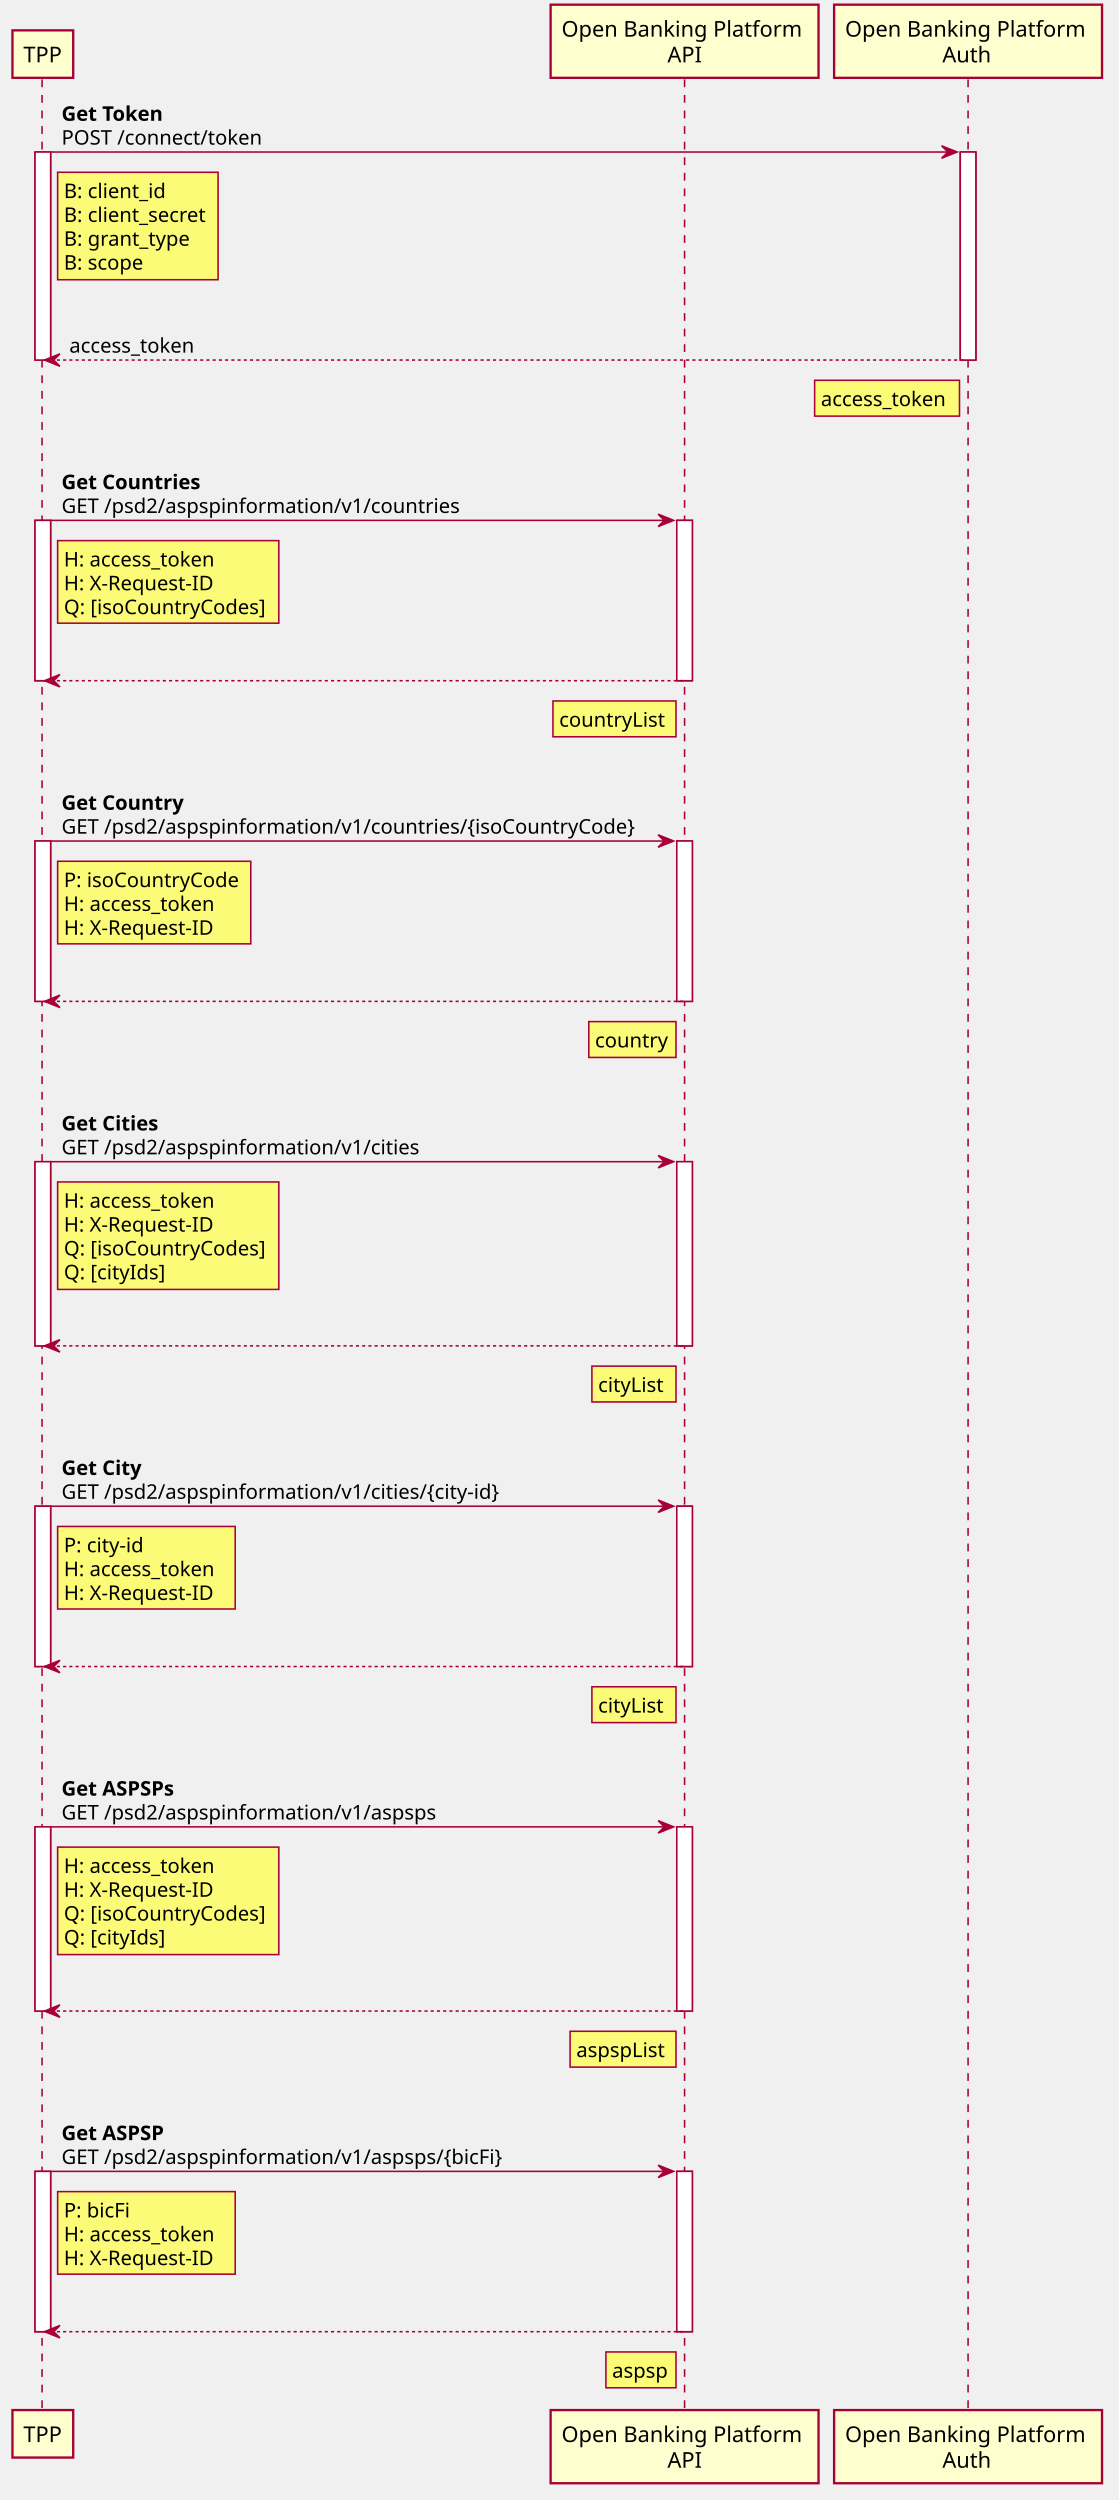
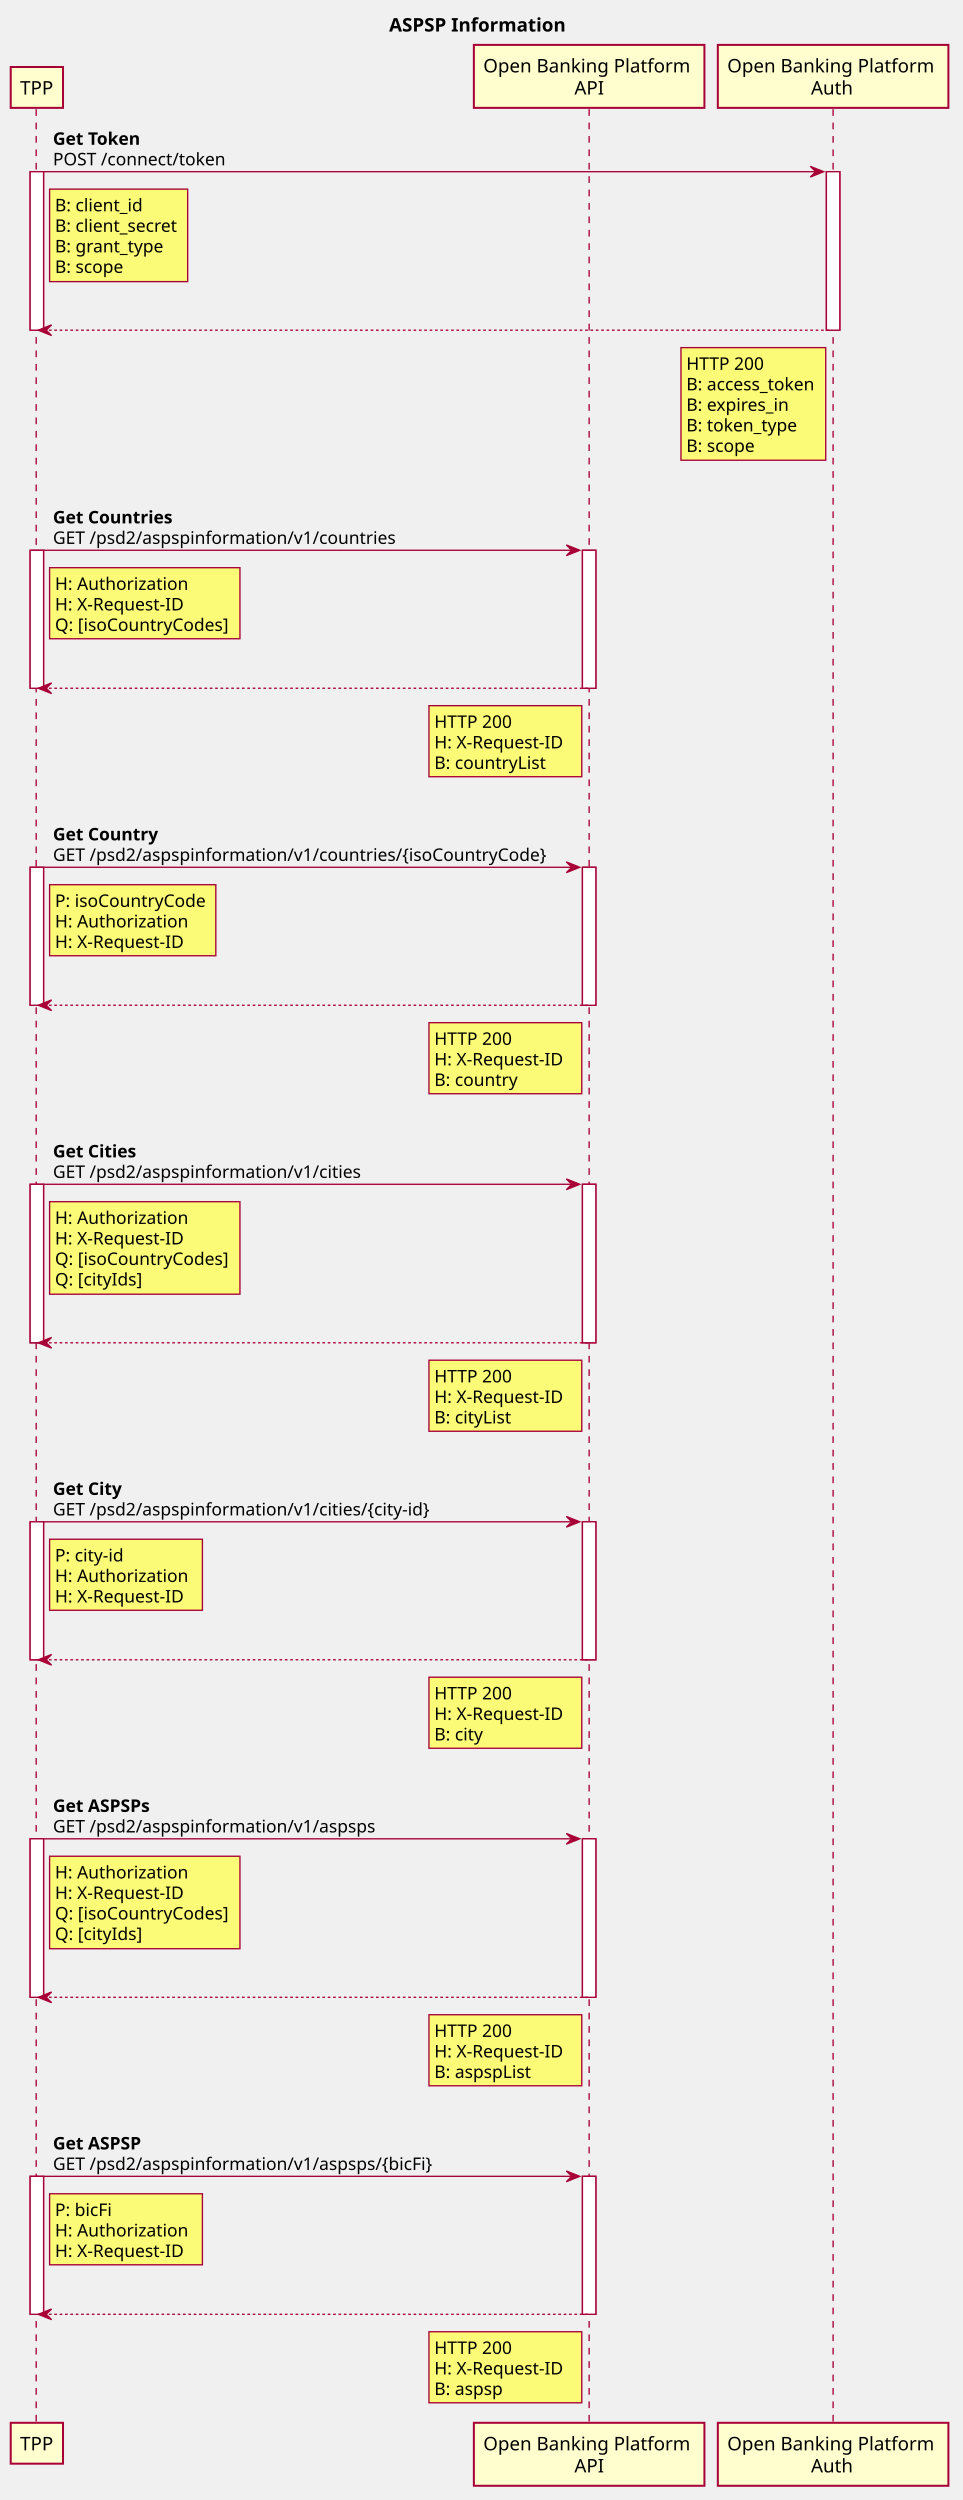
- <svg xmlns="http://www.w3.org/2000/svg" contentScriptType="application/ecmascript" contentStyleType="text/css" height="1605px" preserveAspectRatio="none" style="width:718px;height:1605px;" version="1.1" viewBox="0 0 718 1605" width="718px" zoomAndPan="magnify">
+ <svg xmlns="http://www.w3.org/2000/svg" contentScriptType="application/ecmascript" contentStyleType="text/css" height="1865px" preserveAspectRatio="none" style="width:718px;height:1865px;" version="1.1" viewBox="0 0 718 1865" width="718px" zoomAndPan="magnify">
  <defs />
  <g>
-     <rect fill="#FFFFFF" height="133.553" style="stroke: #A80036; stroke-width: 1.0;" width="10" x="22.5" y="97.598" />
-     <rect fill="#FFFFFF" height="102.932" style="stroke: #A80036; stroke-width: 1.0;" width="10" x="22.5" y="334.082" />
-     <rect fill="#FFFFFF" height="102.932" style="stroke: #A80036; stroke-width: 1.0;" width="10" x="22.5" y="539.945" />
-     <rect fill="#FFFFFF" height="118.242" style="stroke: #A80036; stroke-width: 1.0;" width="10" x="22.5" y="745.809" />
-     <rect fill="#FFFFFF" height="102.932" style="stroke: #A80036; stroke-width: 1.0;" width="10" x="22.5" y="966.982" />
-     <rect fill="#FFFFFF" height="118.242" style="stroke: #A80036; stroke-width: 1.0;" width="10" x="22.5" y="1172.846" />
-     <rect fill="#FFFFFF" height="102.932" style="stroke: #A80036; stroke-width: 1.0;" width="10" x="22.5" y="1394.02" />
-     <rect fill="#FFFFFF" height="102.932" style="stroke: #A80036; stroke-width: 1.0;" width="10" x="434.5" y="334.082" />
-     <rect fill="#FFFFFF" height="102.932" style="stroke: #A80036; stroke-width: 1.0;" width="10" x="434.5" y="539.945" />
-     <rect fill="#FFFFFF" height="118.242" style="stroke: #A80036; stroke-width: 1.0;" width="10" x="434.5" y="745.809" />
-     <rect fill="#FFFFFF" height="102.932" style="stroke: #A80036; stroke-width: 1.0;" width="10" x="434.5" y="966.982" />
-     <rect fill="#FFFFFF" height="118.242" style="stroke: #A80036; stroke-width: 1.0;" width="10" x="434.5" y="1172.846" />
-     <rect fill="#FFFFFF" height="102.932" style="stroke: #A80036; stroke-width: 1.0;" width="10" x="434.5" y="1394.02" />
-     <rect fill="#FFFFFF" height="133.553" style="stroke: #A80036; stroke-width: 1.0;" width="10" x="616.5" y="97.598" />
-     <line style="stroke: #A80036; stroke-width: 1.0; stroke-dasharray: 5.0,5.0;" x1="27" x2="27" y1="50.977" y2="1548.262" />
-     <line style="stroke: #A80036; stroke-width: 1.0; stroke-dasharray: 5.0,5.0;" x1="439.5" x2="439.5" y1="50.977" y2="1548.262" />
-     <line style="stroke: #A80036; stroke-width: 1.0; stroke-dasharray: 5.0,5.0;" x1="621.5" x2="621.5" y1="50.977" y2="1548.262" />
-     <rect fill="#FEFECE" height="30.488" style="stroke: #A80036; stroke-width: 1.5;" width="39" x="8" y="19.488" />
-     <text fill="#000000" font-family="sans-serif" font-size="14" lengthAdjust="spacingAndGlyphs" textLength="25" x="15" y="40.023">TPP</text>
-     <rect fill="#FEFECE" height="30.488" style="stroke: #A80036; stroke-width: 1.5;" width="39" x="8" y="1547.262" />
-     <text fill="#000000" font-family="sans-serif" font-size="14" lengthAdjust="spacingAndGlyphs" textLength="25" x="15" y="1567.797">TPP</text>
-     <rect fill="#FEFECE" height="46.977" style="stroke: #A80036; stroke-width: 1.5;" width="172" x="353.5" y="3" />
-     <text fill="#000000" font-family="sans-serif" font-size="14" lengthAdjust="spacingAndGlyphs" textLength="158" x="360.5" y="23.535">Open Banking Platform</text>
-     <text fill="#000000" font-family="sans-serif" font-size="14" lengthAdjust="spacingAndGlyphs" textLength="22" x="428.5" y="40.023">API</text>
-     <rect fill="#FEFECE" height="46.977" style="stroke: #A80036; stroke-width: 1.5;" width="172" x="353.5" y="1547.262" />
-     <text fill="#000000" font-family="sans-serif" font-size="14" lengthAdjust="spacingAndGlyphs" textLength="158" x="360.5" y="1567.797">Open Banking Platform</text>
-     <text fill="#000000" font-family="sans-serif" font-size="14" lengthAdjust="spacingAndGlyphs" textLength="22" x="428.5" y="1584.285">API</text>
-     <rect fill="#FEFECE" height="46.977" style="stroke: #A80036; stroke-width: 1.5;" width="172" x="535.5" y="3" />
-     <text fill="#000000" font-family="sans-serif" font-size="14" lengthAdjust="spacingAndGlyphs" textLength="158" x="542.5" y="23.535">Open Banking Platform</text>
-     <text fill="#000000" font-family="sans-serif" font-size="14" lengthAdjust="spacingAndGlyphs" textLength="33" x="605" y="40.023">Auth</text>
-     <rect fill="#FEFECE" height="46.977" style="stroke: #A80036; stroke-width: 1.5;" width="172" x="535.5" y="1547.262" />
-     <text fill="#000000" font-family="sans-serif" font-size="14" lengthAdjust="spacingAndGlyphs" textLength="158" x="542.5" y="1567.797">Open Banking Platform</text>
-     <text fill="#000000" font-family="sans-serif" font-size="14" lengthAdjust="spacingAndGlyphs" textLength="33" x="605" y="1584.285">Auth</text>
-     <rect fill="#FFFFFF" height="133.553" style="stroke: #A80036; stroke-width: 1.0;" width="10" x="22.5" y="97.598" />
-     <rect fill="#FFFFFF" height="102.932" style="stroke: #A80036; stroke-width: 1.0;" width="10" x="22.5" y="334.082" />
-     <rect fill="#FFFFFF" height="102.932" style="stroke: #A80036; stroke-width: 1.0;" width="10" x="22.5" y="539.945" />
-     <rect fill="#FFFFFF" height="118.242" style="stroke: #A80036; stroke-width: 1.0;" width="10" x="22.5" y="745.809" />
-     <rect fill="#FFFFFF" height="102.932" style="stroke: #A80036; stroke-width: 1.0;" width="10" x="22.5" y="966.982" />
-     <rect fill="#FFFFFF" height="118.242" style="stroke: #A80036; stroke-width: 1.0;" width="10" x="22.5" y="1172.846" />
-     <rect fill="#FFFFFF" height="102.932" style="stroke: #A80036; stroke-width: 1.0;" width="10" x="22.5" y="1394.02" />
-     <rect fill="#FFFFFF" height="102.932" style="stroke: #A80036; stroke-width: 1.0;" width="10" x="434.5" y="334.082" />
-     <rect fill="#FFFFFF" height="102.932" style="stroke: #A80036; stroke-width: 1.0;" width="10" x="434.5" y="539.945" />
-     <rect fill="#FFFFFF" height="118.242" style="stroke: #A80036; stroke-width: 1.0;" width="10" x="434.5" y="745.809" />
-     <rect fill="#FFFFFF" height="102.932" style="stroke: #A80036; stroke-width: 1.0;" width="10" x="434.5" y="966.982" />
-     <rect fill="#FFFFFF" height="118.242" style="stroke: #A80036; stroke-width: 1.0;" width="10" x="434.5" y="1172.846" />
-     <rect fill="#FFFFFF" height="102.932" style="stroke: #A80036; stroke-width: 1.0;" width="10" x="434.5" y="1394.02" />
-     <rect fill="#FFFFFF" height="133.553" style="stroke: #A80036; stroke-width: 1.0;" width="10" x="616.5" y="97.598" />
-     <polygon fill="#A80036" points="604.5,93.598,614.5,97.598,604.5,101.598,608.5,97.598" style="stroke: #A80036; stroke-width: 1.0;" />
-     <line style="stroke: #A80036; stroke-width: 1.0;" x1="32.5" x2="610.5" y1="97.598" y2="97.598" />
-     <text fill="#000000" font-family="sans-serif" font-size="13" font-weight="bold" lengthAdjust="spacingAndGlyphs" textLength="69" x="39.5" y="77.545">Get Token</text>
-     <text fill="#000000" font-family="sans-serif" font-size="13" lengthAdjust="spacingAndGlyphs" textLength="136" x="39.5" y="92.856">POST /connect/token</text>
-     <rect fill="#FBFB77" height="69" style="stroke: #A80036; stroke-width: 1.0;" width="103" x="37" y="110.598" />
-     <text fill="#000000" font-family="sans-serif" font-size="13" lengthAdjust="spacingAndGlyphs" textLength="69" x="41" y="127.166">B: client_id</text>
-     <text fill="#000000" font-family="sans-serif" font-size="13" lengthAdjust="spacingAndGlyphs" textLength="95" x="41" y="142.477">B: client_secret</text>
-     <text fill="#000000" font-family="sans-serif" font-size="13" lengthAdjust="spacingAndGlyphs" textLength="82" x="41" y="157.787">B: grant_type</text>
-     <text fill="#000000" font-family="sans-serif" font-size="13" lengthAdjust="spacingAndGlyphs" textLength="52" x="41" y="173.098">B: scope</text>
-     <polygon fill="#A80036" points="38.5,227.15,28.5,231.15,38.5,235.15,34.5,231.15" style="stroke: #A80036; stroke-width: 1.0;" />
-     <line style="stroke: #A80036; stroke-width: 1.0; stroke-dasharray: 2.0,2.0;" x1="32.5" x2="620.5" y1="231.15" y2="231.15" />
-     <text fill="#000000" font-family="sans-serif" font-size="13" lengthAdjust="spacingAndGlyphs" textLength="85" x="44.5" y="226.408">access_token</text>
-     <rect fill="#FBFB77" height="23" style="stroke: #A80036; stroke-width: 1.0;" width="93" x="523" y="244.15" />
-     <text fill="#000000" font-family="sans-serif" font-size="13" lengthAdjust="spacingAndGlyphs" textLength="85" x="527" y="260.719">access_token</text>
-     <polygon fill="#A80036" points="422.5,330.082,432.5,334.082,422.5,338.082,426.5,334.082" style="stroke: #A80036; stroke-width: 1.0;" />
-     <line style="stroke: #A80036; stroke-width: 1.0;" x1="32.5" x2="428.5" y1="334.082" y2="334.082" />
-     <text fill="#000000" font-family="sans-serif" font-size="13" font-weight="bold" lengthAdjust="spacingAndGlyphs" textLength="92" x="39.5" y="314.029">Get Countries</text>
-     <text fill="#000000" font-family="sans-serif" font-size="13" lengthAdjust="spacingAndGlyphs" textLength="272" x="39.5" y="329.34">GET /psd2/aspspinformation/v1/countries</text>
-     <rect fill="#FBFB77" height="53" style="stroke: #A80036; stroke-width: 1.0;" width="142" x="37" y="347.082" />
-     <text fill="#000000" font-family="sans-serif" font-size="13" lengthAdjust="spacingAndGlyphs" textLength="103" x="41" y="363.65">H: access_token</text>
-     <text fill="#000000" font-family="sans-serif" font-size="13" lengthAdjust="spacingAndGlyphs" textLength="106" x="41" y="378.961">H: X-Request-ID</text>
-     <text fill="#000000" font-family="sans-serif" font-size="13" lengthAdjust="spacingAndGlyphs" textLength="134" x="41" y="394.272">Q: [isoCountryCodes]</text>
-     <polygon fill="#A80036" points="38.5,433.014,28.5,437.014,38.5,441.014,34.5,437.014" style="stroke: #A80036; stroke-width: 1.0;" />
-     <line style="stroke: #A80036; stroke-width: 1.0; stroke-dasharray: 2.0,2.0;" x1="32.5" x2="438.5" y1="437.014" y2="437.014" />
-     <rect fill="#FBFB77" height="23" style="stroke: #A80036; stroke-width: 1.0;" width="79" x="355" y="450.014" />
-     <text fill="#000000" font-family="sans-serif" font-size="13" lengthAdjust="spacingAndGlyphs" textLength="71" x="359" y="466.582">countryList</text>
-     <polygon fill="#A80036" points="422.5,535.945,432.5,539.945,422.5,543.945,426.5,539.945" style="stroke: #A80036; stroke-width: 1.0;" />
-     <line style="stroke: #A80036; stroke-width: 1.0;" x1="32.5" x2="428.5" y1="539.945" y2="539.945" />
-     <text fill="#000000" font-family="sans-serif" font-size="13" font-weight="bold" lengthAdjust="spacingAndGlyphs" textLength="81" x="39.5" y="519.893">Get Country</text>
-     <text fill="#000000" font-family="sans-serif" font-size="13" lengthAdjust="spacingAndGlyphs" textLength="388" x="39.5" y="535.203">GET /psd2/aspspinformation/v1/countries/{isoCountryCode}</text>
-     <rect fill="#FBFB77" height="53" style="stroke: #A80036; stroke-width: 1.0;" width="124" x="37" y="552.945" />
-     <text fill="#000000" font-family="sans-serif" font-size="13" lengthAdjust="spacingAndGlyphs" textLength="116" x="41" y="569.514">P: isoCountryCode</text>
-     <text fill="#000000" font-family="sans-serif" font-size="13" lengthAdjust="spacingAndGlyphs" textLength="103" x="41" y="584.824">H: access_token</text>
-     <text fill="#000000" font-family="sans-serif" font-size="13" lengthAdjust="spacingAndGlyphs" textLength="106" x="41" y="600.135">H: X-Request-ID</text>
-     <polygon fill="#A80036" points="38.5,638.877,28.5,642.877,38.5,646.877,34.5,642.877" style="stroke: #A80036; stroke-width: 1.0;" />
-     <line style="stroke: #A80036; stroke-width: 1.0; stroke-dasharray: 2.0,2.0;" x1="32.5" x2="438.5" y1="642.877" y2="642.877" />
-     <rect fill="#FBFB77" height="23" style="stroke: #A80036; stroke-width: 1.0;" width="56" x="378" y="655.877" />
-     <text fill="#000000" font-family="sans-serif" font-size="13" lengthAdjust="spacingAndGlyphs" textLength="48" x="382" y="672.445">country</text>
-     <polygon fill="#A80036" points="422.5,741.809,432.5,745.809,422.5,749.809,426.5,745.809" style="stroke: #A80036; stroke-width: 1.0;" />
-     <line style="stroke: #A80036; stroke-width: 1.0;" x1="32.5" x2="428.5" y1="745.809" y2="745.809" />
-     <text fill="#000000" font-family="sans-serif" font-size="13" font-weight="bold" lengthAdjust="spacingAndGlyphs" textLength="64" x="39.5" y="725.756">Get Cities</text>
-     <text fill="#000000" font-family="sans-serif" font-size="13" lengthAdjust="spacingAndGlyphs" textLength="247" x="39.5" y="741.066">GET /psd2/aspspinformation/v1/cities</text>
-     <rect fill="#FBFB77" height="69" style="stroke: #A80036; stroke-width: 1.0;" width="142" x="37" y="758.809" />
-     <text fill="#000000" font-family="sans-serif" font-size="13" lengthAdjust="spacingAndGlyphs" textLength="103" x="41" y="775.377">H: access_token</text>
-     <text fill="#000000" font-family="sans-serif" font-size="13" lengthAdjust="spacingAndGlyphs" textLength="106" x="41" y="790.688">H: X-Request-ID</text>
-     <text fill="#000000" font-family="sans-serif" font-size="13" lengthAdjust="spacingAndGlyphs" textLength="134" x="41" y="805.998">Q: [isoCountryCodes]</text>
-     <text fill="#000000" font-family="sans-serif" font-size="13" lengthAdjust="spacingAndGlyphs" textLength="68" x="41" y="821.309">Q: [cityIds]</text>
-     <polygon fill="#A80036" points="38.5,860.051,28.5,864.051,38.5,868.051,34.5,864.051" style="stroke: #A80036; stroke-width: 1.0;" />
-     <line style="stroke: #A80036; stroke-width: 1.0; stroke-dasharray: 2.0,2.0;" x1="32.5" x2="438.5" y1="864.051" y2="864.051" />
-     <rect fill="#FBFB77" height="23" style="stroke: #A80036; stroke-width: 1.0;" width="54" x="380" y="877.051" />
-     <text fill="#000000" font-family="sans-serif" font-size="13" lengthAdjust="spacingAndGlyphs" textLength="46" x="384" y="893.619">cityList</text>
-     <polygon fill="#A80036" points="422.5,962.982,432.5,966.982,422.5,970.982,426.5,966.982" style="stroke: #A80036; stroke-width: 1.0;" />
-     <line style="stroke: #A80036; stroke-width: 1.0;" x1="32.5" x2="428.5" y1="966.982" y2="966.982" />
-     <text fill="#000000" font-family="sans-serif" font-size="13" font-weight="bold" lengthAdjust="spacingAndGlyphs" textLength="53" x="39.5" y="946.93">Get City</text>
-     <text fill="#000000" font-family="sans-serif" font-size="13" lengthAdjust="spacingAndGlyphs" textLength="305" x="39.5" y="962.24">GET /psd2/aspspinformation/v1/cities/{city-id}</text>
-     <rect fill="#FBFB77" height="53" style="stroke: #A80036; stroke-width: 1.0;" width="114" x="37" y="979.982" />
-     <text fill="#000000" font-family="sans-serif" font-size="13" lengthAdjust="spacingAndGlyphs" textLength="58" x="41" y="996.551">P: city-id</text>
-     <text fill="#000000" font-family="sans-serif" font-size="13" lengthAdjust="spacingAndGlyphs" textLength="103" x="41" y="1011.861">H: access_token</text>
-     <text fill="#000000" font-family="sans-serif" font-size="13" lengthAdjust="spacingAndGlyphs" textLength="106" x="41" y="1027.172">H: X-Request-ID</text>
-     <polygon fill="#A80036" points="38.5,1065.914,28.5,1069.914,38.5,1073.914,34.5,1069.914" style="stroke: #A80036; stroke-width: 1.0;" />
-     <line style="stroke: #A80036; stroke-width: 1.0; stroke-dasharray: 2.0,2.0;" x1="32.5" x2="438.5" y1="1069.914" y2="1069.914" />
-     <rect fill="#FBFB77" height="23" style="stroke: #A80036; stroke-width: 1.0;" width="54" x="380" y="1082.914" />
-     <text fill="#000000" font-family="sans-serif" font-size="13" lengthAdjust="spacingAndGlyphs" textLength="46" x="384" y="1099.482">cityList</text>
-     <polygon fill="#A80036" points="422.5,1168.846,432.5,1172.846,422.5,1176.846,426.5,1172.846" style="stroke: #A80036; stroke-width: 1.0;" />
-     <line style="stroke: #A80036; stroke-width: 1.0;" x1="32.5" x2="428.5" y1="1172.846" y2="1172.846" />
-     <text fill="#000000" font-family="sans-serif" font-size="13" font-weight="bold" lengthAdjust="spacingAndGlyphs" textLength="74" x="39.5" y="1152.793">Get ASPSPs</text>
-     <text fill="#000000" font-family="sans-serif" font-size="13" lengthAdjust="spacingAndGlyphs" textLength="257" x="39.5" y="1168.103">GET /psd2/aspspinformation/v1/aspsps</text>
-     <rect fill="#FBFB77" height="69" style="stroke: #A80036; stroke-width: 1.0;" width="142" x="37" y="1185.846" />
-     <text fill="#000000" font-family="sans-serif" font-size="13" lengthAdjust="spacingAndGlyphs" textLength="103" x="41" y="1202.414">H: access_token</text>
-     <text fill="#000000" font-family="sans-serif" font-size="13" lengthAdjust="spacingAndGlyphs" textLength="106" x="41" y="1217.725">H: X-Request-ID</text>
-     <text fill="#000000" font-family="sans-serif" font-size="13" lengthAdjust="spacingAndGlyphs" textLength="134" x="41" y="1233.035">Q: [isoCountryCodes]</text>
-     <text fill="#000000" font-family="sans-serif" font-size="13" lengthAdjust="spacingAndGlyphs" textLength="68" x="41" y="1248.346">Q: [cityIds]</text>
-     <polygon fill="#A80036" points="38.5,1287.088,28.5,1291.088,38.5,1295.088,34.5,1291.088" style="stroke: #A80036; stroke-width: 1.0;" />
-     <line style="stroke: #A80036; stroke-width: 1.0; stroke-dasharray: 2.0,2.0;" x1="32.5" x2="438.5" y1="1291.088" y2="1291.088" />
-     <rect fill="#FBFB77" height="23" style="stroke: #A80036; stroke-width: 1.0;" width="68" x="366" y="1304.088" />
-     <text fill="#000000" font-family="sans-serif" font-size="13" lengthAdjust="spacingAndGlyphs" textLength="60" x="370" y="1320.656">aspspList</text>
-     <polygon fill="#A80036" points="422.5,1390.02,432.5,1394.02,422.5,1398.02,426.5,1394.02" style="stroke: #A80036; stroke-width: 1.0;" />
-     <line style="stroke: #A80036; stroke-width: 1.0;" x1="32.5" x2="428.5" y1="1394.02" y2="1394.02" />
-     <text fill="#000000" font-family="sans-serif" font-size="13" font-weight="bold" lengthAdjust="spacingAndGlyphs" textLength="67" x="39.5" y="1373.967">Get ASPSP</text>
-     <text fill="#000000" font-family="sans-serif" font-size="13" lengthAdjust="spacingAndGlyphs" textLength="302" x="39.5" y="1389.277">GET /psd2/aspspinformation/v1/aspsps/{bicFi}</text>
-     <rect fill="#FBFB77" height="53" style="stroke: #A80036; stroke-width: 1.0;" width="114" x="37" y="1407.02" />
-     <text fill="#000000" font-family="sans-serif" font-size="13" lengthAdjust="spacingAndGlyphs" textLength="45" x="41" y="1423.588">P: bicFi</text>
-     <text fill="#000000" font-family="sans-serif" font-size="13" lengthAdjust="spacingAndGlyphs" textLength="103" x="41" y="1438.898">H: access_token</text>
-     <text fill="#000000" font-family="sans-serif" font-size="13" lengthAdjust="spacingAndGlyphs" textLength="106" x="41" y="1454.209">H: X-Request-ID</text>
-     <polygon fill="#A80036" points="38.5,1492.951,28.5,1496.951,38.5,1500.951,34.5,1496.951" style="stroke: #A80036; stroke-width: 1.0;" />
-     <line style="stroke: #A80036; stroke-width: 1.0; stroke-dasharray: 2.0,2.0;" x1="32.5" x2="438.5" y1="1496.951" y2="1496.951" />
-     <rect fill="#FBFB77" height="23" style="stroke: #A80036; stroke-width: 1.0;" width="45" x="389" y="1509.951" />
-     <text fill="#000000" font-family="sans-serif" font-size="13" lengthAdjust="spacingAndGlyphs" textLength="37" x="393" y="1526.52">aspsp</text>
+     <text fill="#000000" font-family="sans-serif" font-size="14" font-weight="bold" lengthAdjust="spacingAndGlyphs" textLength="135" x="290.25" y="23.535">ASPSP Information</text>
+     <rect fill="#FFFFFF" height="118.242" style="stroke: #A80036; stroke-width: 1.0;" width="10" x="22.5" y="128.086" />
+     <rect fill="#FFFFFF" height="102.932" style="stroke: #A80036; stroke-width: 1.0;" width="10" x="22.5" y="410.502" />
+     <rect fill="#FFFFFF" height="102.932" style="stroke: #A80036; stroke-width: 1.0;" width="10" x="22.5" y="646.986" />
+     <rect fill="#FFFFFF" height="118.242" style="stroke: #A80036; stroke-width: 1.0;" width="10" x="22.5" y="883.471" />
+     <rect fill="#FFFFFF" height="102.932" style="stroke: #A80036; stroke-width: 1.0;" width="10" x="22.5" y="1135.266" />
+     <rect fill="#FFFFFF" height="118.242" style="stroke: #A80036; stroke-width: 1.0;" width="10" x="22.5" y="1371.75" />
+     <rect fill="#FFFFFF" height="102.932" style="stroke: #A80036; stroke-width: 1.0;" width="10" x="22.5" y="1623.545" />
+     <rect fill="#FFFFFF" height="102.932" style="stroke: #A80036; stroke-width: 1.0;" width="10" x="434.5" y="410.502" />
+     <rect fill="#FFFFFF" height="102.932" style="stroke: #A80036; stroke-width: 1.0;" width="10" x="434.5" y="646.986" />
+     <rect fill="#FFFFFF" height="118.242" style="stroke: #A80036; stroke-width: 1.0;" width="10" x="434.5" y="883.471" />
+     <rect fill="#FFFFFF" height="102.932" style="stroke: #A80036; stroke-width: 1.0;" width="10" x="434.5" y="1135.266" />
+     <rect fill="#FFFFFF" height="118.242" style="stroke: #A80036; stroke-width: 1.0;" width="10" x="434.5" y="1371.75" />
+     <rect fill="#FFFFFF" height="102.932" style="stroke: #A80036; stroke-width: 1.0;" width="10" x="434.5" y="1623.545" />
+     <rect fill="#FFFFFF" height="118.242" style="stroke: #A80036; stroke-width: 1.0;" width="10" x="616.5" y="128.086" />
+     <line style="stroke: #A80036; stroke-width: 1.0; stroke-dasharray: 5.0,5.0;" x1="27" x2="27" y1="81.465" y2="1808.408" />
+     <line style="stroke: #A80036; stroke-width: 1.0; stroke-dasharray: 5.0,5.0;" x1="439.5" x2="439.5" y1="81.465" y2="1808.408" />
+     <line style="stroke: #A80036; stroke-width: 1.0; stroke-dasharray: 5.0,5.0;" x1="621.5" x2="621.5" y1="81.465" y2="1808.408" />
+     <rect fill="#FEFECE" height="30.488" style="stroke: #A80036; stroke-width: 1.5;" width="39" x="8" y="49.977" />
+     <text fill="#000000" font-family="sans-serif" font-size="14" lengthAdjust="spacingAndGlyphs" textLength="25" x="15" y="70.512">TPP</text>
+     <rect fill="#FEFECE" height="30.488" style="stroke: #A80036; stroke-width: 1.5;" width="39" x="8" y="1807.408" />
+     <text fill="#000000" font-family="sans-serif" font-size="14" lengthAdjust="spacingAndGlyphs" textLength="25" x="15" y="1827.943">TPP</text>
+     <rect fill="#FEFECE" height="46.977" style="stroke: #A80036; stroke-width: 1.5;" width="172" x="353.5" y="33.488" />
+     <text fill="#000000" font-family="sans-serif" font-size="14" lengthAdjust="spacingAndGlyphs" textLength="158" x="360.5" y="54.023">Open Banking Platform</text>
+     <text fill="#000000" font-family="sans-serif" font-size="14" lengthAdjust="spacingAndGlyphs" textLength="22" x="428.5" y="70.512">API</text>
+     <rect fill="#FEFECE" height="46.977" style="stroke: #A80036; stroke-width: 1.5;" width="172" x="353.5" y="1807.408" />
+     <text fill="#000000" font-family="sans-serif" font-size="14" lengthAdjust="spacingAndGlyphs" textLength="158" x="360.5" y="1827.943">Open Banking Platform</text>
+     <text fill="#000000" font-family="sans-serif" font-size="14" lengthAdjust="spacingAndGlyphs" textLength="22" x="428.5" y="1844.432">API</text>
+     <rect fill="#FEFECE" height="46.977" style="stroke: #A80036; stroke-width: 1.5;" width="172" x="535.5" y="33.488" />
+     <text fill="#000000" font-family="sans-serif" font-size="14" lengthAdjust="spacingAndGlyphs" textLength="158" x="542.5" y="54.023">Open Banking Platform</text>
+     <text fill="#000000" font-family="sans-serif" font-size="14" lengthAdjust="spacingAndGlyphs" textLength="33" x="605" y="70.512">Auth</text>
+     <rect fill="#FEFECE" height="46.977" style="stroke: #A80036; stroke-width: 1.5;" width="172" x="535.5" y="1807.408" />
+     <text fill="#000000" font-family="sans-serif" font-size="14" lengthAdjust="spacingAndGlyphs" textLength="158" x="542.5" y="1827.943">Open Banking Platform</text>
+     <text fill="#000000" font-family="sans-serif" font-size="14" lengthAdjust="spacingAndGlyphs" textLength="33" x="605" y="1844.432">Auth</text>
+     <rect fill="#FFFFFF" height="118.242" style="stroke: #A80036; stroke-width: 1.0;" width="10" x="22.5" y="128.086" />
+     <rect fill="#FFFFFF" height="102.932" style="stroke: #A80036; stroke-width: 1.0;" width="10" x="22.5" y="410.502" />
+     <rect fill="#FFFFFF" height="102.932" style="stroke: #A80036; stroke-width: 1.0;" width="10" x="22.5" y="646.986" />
+     <rect fill="#FFFFFF" height="118.242" style="stroke: #A80036; stroke-width: 1.0;" width="10" x="22.5" y="883.471" />
+     <rect fill="#FFFFFF" height="102.932" style="stroke: #A80036; stroke-width: 1.0;" width="10" x="22.5" y="1135.266" />
+     <rect fill="#FFFFFF" height="118.242" style="stroke: #A80036; stroke-width: 1.0;" width="10" x="22.5" y="1371.75" />
+     <rect fill="#FFFFFF" height="102.932" style="stroke: #A80036; stroke-width: 1.0;" width="10" x="22.5" y="1623.545" />
+     <rect fill="#FFFFFF" height="102.932" style="stroke: #A80036; stroke-width: 1.0;" width="10" x="434.5" y="410.502" />
+     <rect fill="#FFFFFF" height="102.932" style="stroke: #A80036; stroke-width: 1.0;" width="10" x="434.5" y="646.986" />
+     <rect fill="#FFFFFF" height="118.242" style="stroke: #A80036; stroke-width: 1.0;" width="10" x="434.5" y="883.471" />
+     <rect fill="#FFFFFF" height="102.932" style="stroke: #A80036; stroke-width: 1.0;" width="10" x="434.5" y="1135.266" />
+     <rect fill="#FFFFFF" height="118.242" style="stroke: #A80036; stroke-width: 1.0;" width="10" x="434.5" y="1371.75" />
+     <rect fill="#FFFFFF" height="102.932" style="stroke: #A80036; stroke-width: 1.0;" width="10" x="434.5" y="1623.545" />
+     <rect fill="#FFFFFF" height="118.242" style="stroke: #A80036; stroke-width: 1.0;" width="10" x="616.5" y="128.086" />
+     <polygon fill="#A80036" points="604.5,124.086,614.5,128.086,604.5,132.086,608.5,128.086" style="stroke: #A80036; stroke-width: 1.0;" />
+     <line style="stroke: #A80036; stroke-width: 1.0;" x1="32.5" x2="610.5" y1="128.086" y2="128.086" />
+     <text fill="#000000" font-family="sans-serif" font-size="13" font-weight="bold" lengthAdjust="spacingAndGlyphs" textLength="69" x="39.5" y="108.033">Get Token</text>
+     <text fill="#000000" font-family="sans-serif" font-size="13" lengthAdjust="spacingAndGlyphs" textLength="136" x="39.5" y="123.344">POST /connect/token</text>
+     <rect fill="#FBFB77" height="69" style="stroke: #A80036; stroke-width: 1.0;" width="103" x="37" y="141.086" />
+     <text fill="#000000" font-family="sans-serif" font-size="13" lengthAdjust="spacingAndGlyphs" textLength="69" x="41" y="157.654">B: client_id</text>
+     <text fill="#000000" font-family="sans-serif" font-size="13" lengthAdjust="spacingAndGlyphs" textLength="95" x="41" y="172.965">B: client_secret</text>
+     <text fill="#000000" font-family="sans-serif" font-size="13" lengthAdjust="spacingAndGlyphs" textLength="82" x="41" y="188.275">B: grant_type</text>
+     <text fill="#000000" font-family="sans-serif" font-size="13" lengthAdjust="spacingAndGlyphs" textLength="52" x="41" y="203.586">B: scope</text>
+     <polygon fill="#A80036" points="38.5,242.328,28.5,246.328,38.5,250.328,34.5,246.328" style="stroke: #A80036; stroke-width: 1.0;" />
+     <line style="stroke: #A80036; stroke-width: 1.0; stroke-dasharray: 2.0,2.0;" x1="32.5" x2="620.5" y1="246.328" y2="246.328" />
+     <rect fill="#FBFB77" height="84" style="stroke: #A80036; stroke-width: 1.0;" width="108" x="508" y="259.328" />
+     <text fill="#000000" font-family="sans-serif" font-size="13" lengthAdjust="spacingAndGlyphs" textLength="61" x="512" y="275.897">HTTP 200</text>
+     <text fill="#000000" font-family="sans-serif" font-size="13" lengthAdjust="spacingAndGlyphs" textLength="100" x="512" y="291.207">B: access_token</text>
+     <text fill="#000000" font-family="sans-serif" font-size="13" lengthAdjust="spacingAndGlyphs" textLength="80" x="512" y="306.518">B: expires_in</text>
+     <text fill="#000000" font-family="sans-serif" font-size="13" lengthAdjust="spacingAndGlyphs" textLength="85" x="512" y="321.828">B: token_type</text>
+     <text fill="#000000" font-family="sans-serif" font-size="13" lengthAdjust="spacingAndGlyphs" textLength="52" x="512" y="337.139">B: scope</text>
+     <polygon fill="#A80036" points="422.5,406.502,432.5,410.502,422.5,414.502,426.5,410.502" style="stroke: #A80036; stroke-width: 1.0;" />
+     <line style="stroke: #A80036; stroke-width: 1.0;" x1="32.5" x2="428.5" y1="410.502" y2="410.502" />
+     <text fill="#000000" font-family="sans-serif" font-size="13" font-weight="bold" lengthAdjust="spacingAndGlyphs" textLength="92" x="39.5" y="390.449">Get Countries</text>
+     <text fill="#000000" font-family="sans-serif" font-size="13" lengthAdjust="spacingAndGlyphs" textLength="272" x="39.5" y="405.76">GET /psd2/aspspinformation/v1/countries</text>
+     <rect fill="#FBFB77" height="53" style="stroke: #A80036; stroke-width: 1.0;" width="142" x="37" y="423.502" />
+     <text fill="#000000" font-family="sans-serif" font-size="13" lengthAdjust="spacingAndGlyphs" textLength="104" x="41" y="440.07">H: Authorization</text>
+     <text fill="#000000" font-family="sans-serif" font-size="13" lengthAdjust="spacingAndGlyphs" textLength="106" x="41" y="455.381">H: X-Request-ID</text>
+     <text fill="#000000" font-family="sans-serif" font-size="13" lengthAdjust="spacingAndGlyphs" textLength="134" x="41" y="470.691">Q: [isoCountryCodes]</text>
+     <polygon fill="#A80036" points="38.5,509.434,28.5,513.434,38.5,517.434,34.5,513.434" style="stroke: #A80036; stroke-width: 1.0;" />
+     <line style="stroke: #A80036; stroke-width: 1.0; stroke-dasharray: 2.0,2.0;" x1="32.5" x2="438.5" y1="513.434" y2="513.434" />
+     <rect fill="#FBFB77" height="53" style="stroke: #A80036; stroke-width: 1.0;" width="114" x="320" y="526.434" />
+     <text fill="#000000" font-family="sans-serif" font-size="13" lengthAdjust="spacingAndGlyphs" textLength="61" x="324" y="543.002">HTTP 200</text>
+     <text fill="#000000" font-family="sans-serif" font-size="13" lengthAdjust="spacingAndGlyphs" textLength="106" x="324" y="558.312">H: X-Request-ID</text>
+     <text fill="#000000" font-family="sans-serif" font-size="13" lengthAdjust="spacingAndGlyphs" textLength="86" x="324" y="573.623">B: countryList</text>
+     <polygon fill="#A80036" points="422.5,642.986,432.5,646.986,422.5,650.986,426.5,646.986" style="stroke: #A80036; stroke-width: 1.0;" />
+     <line style="stroke: #A80036; stroke-width: 1.0;" x1="32.5" x2="428.5" y1="646.986" y2="646.986" />
+     <text fill="#000000" font-family="sans-serif" font-size="13" font-weight="bold" lengthAdjust="spacingAndGlyphs" textLength="81" x="39.5" y="626.934">Get Country</text>
+     <text fill="#000000" font-family="sans-serif" font-size="13" lengthAdjust="spacingAndGlyphs" textLength="388" x="39.5" y="642.244">GET /psd2/aspspinformation/v1/countries/{isoCountryCode}</text>
+     <rect fill="#FBFB77" height="53" style="stroke: #A80036; stroke-width: 1.0;" width="124" x="37" y="659.986" />
+     <text fill="#000000" font-family="sans-serif" font-size="13" lengthAdjust="spacingAndGlyphs" textLength="116" x="41" y="676.555">P: isoCountryCode</text>
+     <text fill="#000000" font-family="sans-serif" font-size="13" lengthAdjust="spacingAndGlyphs" textLength="104" x="41" y="691.865">H: Authorization</text>
+     <text fill="#000000" font-family="sans-serif" font-size="13" lengthAdjust="spacingAndGlyphs" textLength="106" x="41" y="707.176">H: X-Request-ID</text>
+     <polygon fill="#A80036" points="38.5,745.918,28.5,749.918,38.5,753.918,34.5,749.918" style="stroke: #A80036; stroke-width: 1.0;" />
+     <line style="stroke: #A80036; stroke-width: 1.0; stroke-dasharray: 2.0,2.0;" x1="32.5" x2="438.5" y1="749.918" y2="749.918" />
+     <rect fill="#FBFB77" height="53" style="stroke: #A80036; stroke-width: 1.0;" width="114" x="320" y="762.918" />
+     <text fill="#000000" font-family="sans-serif" font-size="13" lengthAdjust="spacingAndGlyphs" textLength="61" x="324" y="779.486">HTTP 200</text>
+     <text fill="#000000" font-family="sans-serif" font-size="13" lengthAdjust="spacingAndGlyphs" textLength="106" x="324" y="794.797">H: X-Request-ID</text>
+     <text fill="#000000" font-family="sans-serif" font-size="13" lengthAdjust="spacingAndGlyphs" textLength="63" x="324" y="810.107">B: country</text>
+     <polygon fill="#A80036" points="422.5,879.471,432.5,883.471,422.5,887.471,426.5,883.471" style="stroke: #A80036; stroke-width: 1.0;" />
+     <line style="stroke: #A80036; stroke-width: 1.0;" x1="32.5" x2="428.5" y1="883.471" y2="883.471" />
+     <text fill="#000000" font-family="sans-serif" font-size="13" font-weight="bold" lengthAdjust="spacingAndGlyphs" textLength="64" x="39.5" y="863.418">Get Cities</text>
+     <text fill="#000000" font-family="sans-serif" font-size="13" lengthAdjust="spacingAndGlyphs" textLength="247" x="39.5" y="878.729">GET /psd2/aspspinformation/v1/cities</text>
+     <rect fill="#FBFB77" height="69" style="stroke: #A80036; stroke-width: 1.0;" width="142" x="37" y="896.471" />
+     <text fill="#000000" font-family="sans-serif" font-size="13" lengthAdjust="spacingAndGlyphs" textLength="104" x="41" y="913.039">H: Authorization</text>
+     <text fill="#000000" font-family="sans-serif" font-size="13" lengthAdjust="spacingAndGlyphs" textLength="106" x="41" y="928.35">H: X-Request-ID</text>
+     <text fill="#000000" font-family="sans-serif" font-size="13" lengthAdjust="spacingAndGlyphs" textLength="134" x="41" y="943.66">Q: [isoCountryCodes]</text>
+     <text fill="#000000" font-family="sans-serif" font-size="13" lengthAdjust="spacingAndGlyphs" textLength="68" x="41" y="958.971">Q: [cityIds]</text>
+     <polygon fill="#A80036" points="38.5,997.713,28.5,1001.713,38.5,1005.713,34.5,1001.713" style="stroke: #A80036; stroke-width: 1.0;" />
+     <line style="stroke: #A80036; stroke-width: 1.0; stroke-dasharray: 2.0,2.0;" x1="32.5" x2="438.5" y1="1001.713" y2="1001.713" />
+     <rect fill="#FBFB77" height="53" style="stroke: #A80036; stroke-width: 1.0;" width="114" x="320" y="1014.713" />
+     <text fill="#000000" font-family="sans-serif" font-size="13" lengthAdjust="spacingAndGlyphs" textLength="61" x="324" y="1031.281">HTTP 200</text>
+     <text fill="#000000" font-family="sans-serif" font-size="13" lengthAdjust="spacingAndGlyphs" textLength="106" x="324" y="1046.592">H: X-Request-ID</text>
+     <text fill="#000000" font-family="sans-serif" font-size="13" lengthAdjust="spacingAndGlyphs" textLength="61" x="324" y="1061.902">B: cityList</text>
+     <polygon fill="#A80036" points="422.5,1131.266,432.5,1135.266,422.5,1139.266,426.5,1135.266" style="stroke: #A80036; stroke-width: 1.0;" />
+     <line style="stroke: #A80036; stroke-width: 1.0;" x1="32.5" x2="428.5" y1="1135.266" y2="1135.266" />
+     <text fill="#000000" font-family="sans-serif" font-size="13" font-weight="bold" lengthAdjust="spacingAndGlyphs" textLength="53" x="39.5" y="1115.213">Get City</text>
+     <text fill="#000000" font-family="sans-serif" font-size="13" lengthAdjust="spacingAndGlyphs" textLength="305" x="39.5" y="1130.523">GET /psd2/aspspinformation/v1/cities/{city-id}</text>
+     <rect fill="#FBFB77" height="53" style="stroke: #A80036; stroke-width: 1.0;" width="114" x="37" y="1148.266" />
+     <text fill="#000000" font-family="sans-serif" font-size="13" lengthAdjust="spacingAndGlyphs" textLength="58" x="41" y="1164.834">P: city-id</text>
+     <text fill="#000000" font-family="sans-serif" font-size="13" lengthAdjust="spacingAndGlyphs" textLength="104" x="41" y="1180.145">H: Authorization</text>
+     <text fill="#000000" font-family="sans-serif" font-size="13" lengthAdjust="spacingAndGlyphs" textLength="106" x="41" y="1195.455">H: X-Request-ID</text>
+     <polygon fill="#A80036" points="38.5,1234.197,28.5,1238.197,38.5,1242.197,34.5,1238.197" style="stroke: #A80036; stroke-width: 1.0;" />
+     <line style="stroke: #A80036; stroke-width: 1.0; stroke-dasharray: 2.0,2.0;" x1="32.5" x2="438.5" y1="1238.197" y2="1238.197" />
+     <rect fill="#FBFB77" height="53" style="stroke: #A80036; stroke-width: 1.0;" width="114" x="320" y="1251.197" />
+     <text fill="#000000" font-family="sans-serif" font-size="13" lengthAdjust="spacingAndGlyphs" textLength="61" x="324" y="1267.766">HTTP 200</text>
+     <text fill="#000000" font-family="sans-serif" font-size="13" lengthAdjust="spacingAndGlyphs" textLength="106" x="324" y="1283.076">H: X-Request-ID</text>
+     <text fill="#000000" font-family="sans-serif" font-size="13" lengthAdjust="spacingAndGlyphs" textLength="38" x="324" y="1298.387">B: city</text>
+     <polygon fill="#A80036" points="422.5,1367.75,432.5,1371.75,422.5,1375.75,426.5,1371.75" style="stroke: #A80036; stroke-width: 1.0;" />
+     <line style="stroke: #A80036; stroke-width: 1.0;" x1="32.5" x2="428.5" y1="1371.75" y2="1371.75" />
+     <text fill="#000000" font-family="sans-serif" font-size="13" font-weight="bold" lengthAdjust="spacingAndGlyphs" textLength="74" x="39.5" y="1351.697">Get ASPSPs</text>
+     <text fill="#000000" font-family="sans-serif" font-size="13" lengthAdjust="spacingAndGlyphs" textLength="257" x="39.5" y="1367.008">GET /psd2/aspspinformation/v1/aspsps</text>
+     <rect fill="#FBFB77" height="69" style="stroke: #A80036; stroke-width: 1.0;" width="142" x="37" y="1384.75" />
+     <text fill="#000000" font-family="sans-serif" font-size="13" lengthAdjust="spacingAndGlyphs" textLength="104" x="41" y="1401.318">H: Authorization</text>
+     <text fill="#000000" font-family="sans-serif" font-size="13" lengthAdjust="spacingAndGlyphs" textLength="106" x="41" y="1416.629">H: X-Request-ID</text>
+     <text fill="#000000" font-family="sans-serif" font-size="13" lengthAdjust="spacingAndGlyphs" textLength="134" x="41" y="1431.939">Q: [isoCountryCodes]</text>
+     <text fill="#000000" font-family="sans-serif" font-size="13" lengthAdjust="spacingAndGlyphs" textLength="68" x="41" y="1447.25">Q: [cityIds]</text>
+     <polygon fill="#A80036" points="38.5,1485.992,28.5,1489.992,38.5,1493.992,34.5,1489.992" style="stroke: #A80036; stroke-width: 1.0;" />
+     <line style="stroke: #A80036; stroke-width: 1.0; stroke-dasharray: 2.0,2.0;" x1="32.5" x2="438.5" y1="1489.992" y2="1489.992" />
+     <rect fill="#FBFB77" height="53" style="stroke: #A80036; stroke-width: 1.0;" width="114" x="320" y="1502.992" />
+     <text fill="#000000" font-family="sans-serif" font-size="13" lengthAdjust="spacingAndGlyphs" textLength="61" x="324" y="1519.561">HTTP 200</text>
+     <text fill="#000000" font-family="sans-serif" font-size="13" lengthAdjust="spacingAndGlyphs" textLength="106" x="324" y="1534.871">H: X-Request-ID</text>
+     <text fill="#000000" font-family="sans-serif" font-size="13" lengthAdjust="spacingAndGlyphs" textLength="75" x="324" y="1550.182">B: aspspList</text>
+     <polygon fill="#A80036" points="422.5,1619.545,432.5,1623.545,422.5,1627.545,426.5,1623.545" style="stroke: #A80036; stroke-width: 1.0;" />
+     <line style="stroke: #A80036; stroke-width: 1.0;" x1="32.5" x2="428.5" y1="1623.545" y2="1623.545" />
+     <text fill="#000000" font-family="sans-serif" font-size="13" font-weight="bold" lengthAdjust="spacingAndGlyphs" textLength="67" x="39.5" y="1603.492">Get ASPSP</text>
+     <text fill="#000000" font-family="sans-serif" font-size="13" lengthAdjust="spacingAndGlyphs" textLength="302" x="39.5" y="1618.803">GET /psd2/aspspinformation/v1/aspsps/{bicFi}</text>
+     <rect fill="#FBFB77" height="53" style="stroke: #A80036; stroke-width: 1.0;" width="114" x="37" y="1636.545" />
+     <text fill="#000000" font-family="sans-serif" font-size="13" lengthAdjust="spacingAndGlyphs" textLength="45" x="41" y="1653.113">P: bicFi</text>
+     <text fill="#000000" font-family="sans-serif" font-size="13" lengthAdjust="spacingAndGlyphs" textLength="104" x="41" y="1668.424">H: Authorization</text>
+     <text fill="#000000" font-family="sans-serif" font-size="13" lengthAdjust="spacingAndGlyphs" textLength="106" x="41" y="1683.734">H: X-Request-ID</text>
+     <polygon fill="#A80036" points="38.5,1722.477,28.5,1726.477,38.5,1730.477,34.5,1726.477" style="stroke: #A80036; stroke-width: 1.0;" />
+     <line style="stroke: #A80036; stroke-width: 1.0; stroke-dasharray: 2.0,2.0;" x1="32.5" x2="438.5" y1="1726.477" y2="1726.477" />
+     <rect fill="#FBFB77" height="53" style="stroke: #A80036; stroke-width: 1.0;" width="114" x="320" y="1739.477" />
+     <text fill="#000000" font-family="sans-serif" font-size="13" lengthAdjust="spacingAndGlyphs" textLength="61" x="324" y="1756.045">HTTP 200</text>
+     <text fill="#000000" font-family="sans-serif" font-size="13" lengthAdjust="spacingAndGlyphs" textLength="106" x="324" y="1771.355">H: X-Request-ID</text>
+     <text fill="#000000" font-family="sans-serif" font-size="13" lengthAdjust="spacingAndGlyphs" textLength="52" x="324" y="1786.666">B: aspsp</text>
  </g>
</svg>
